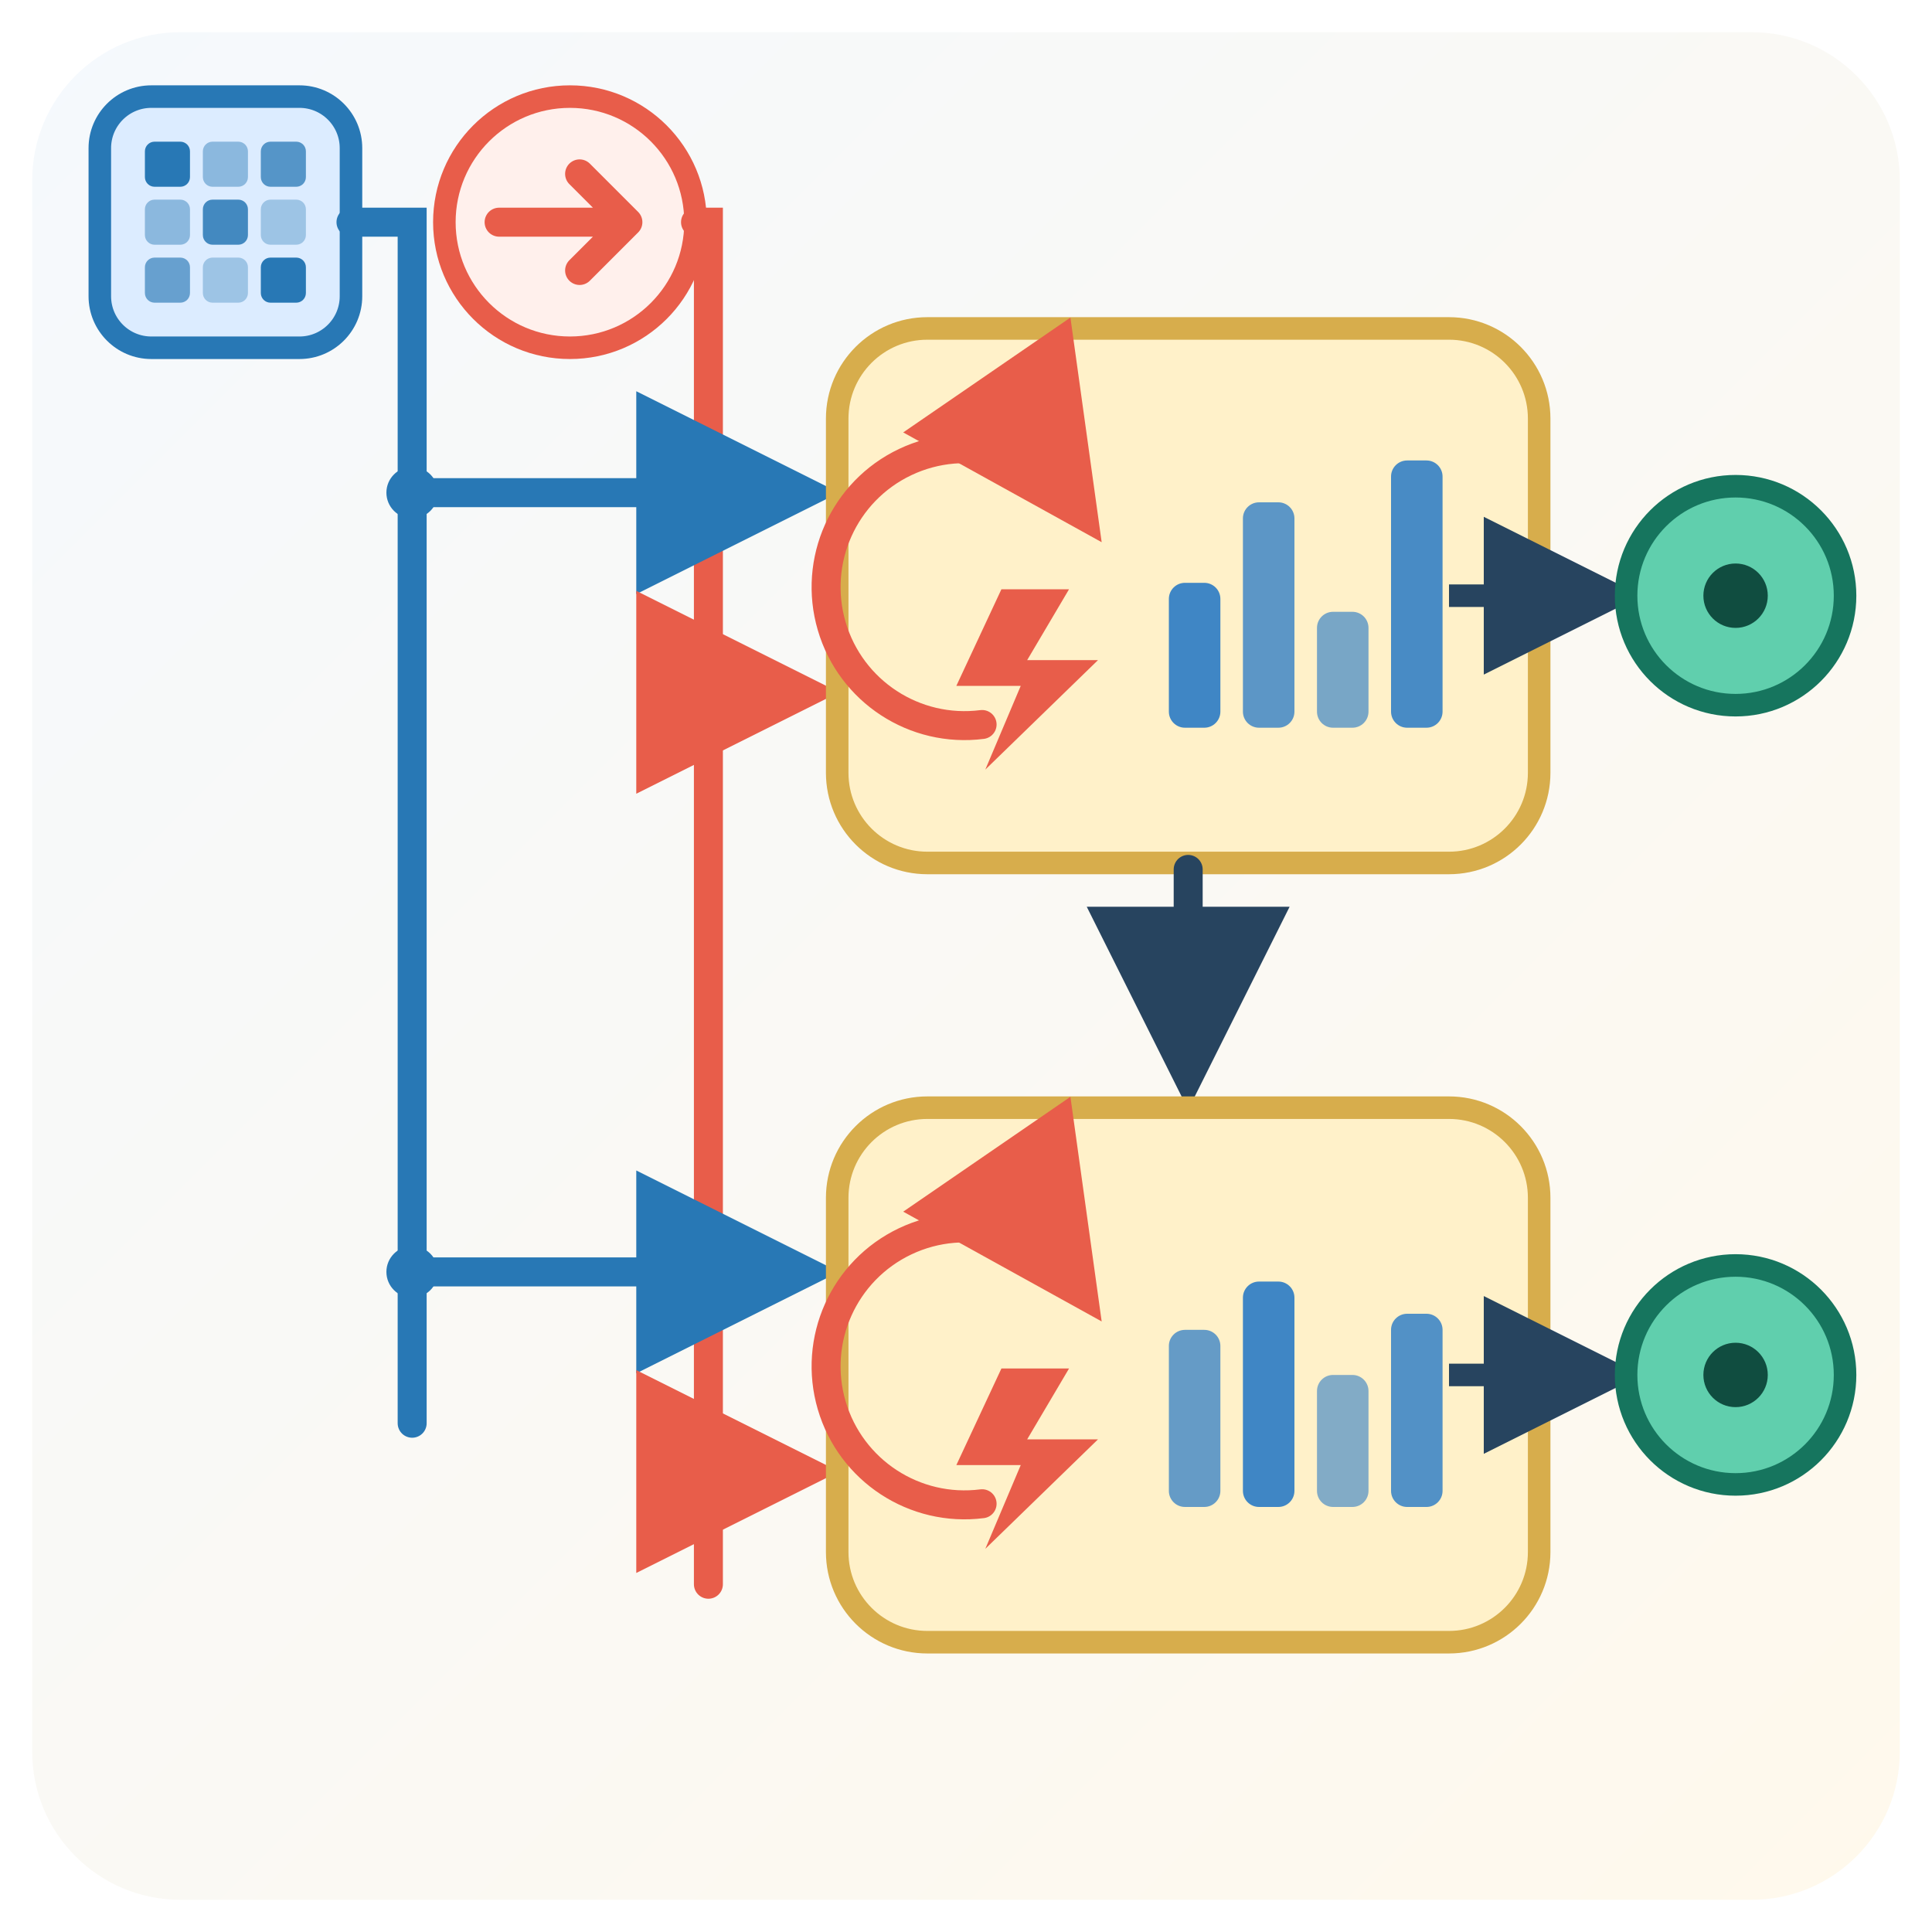
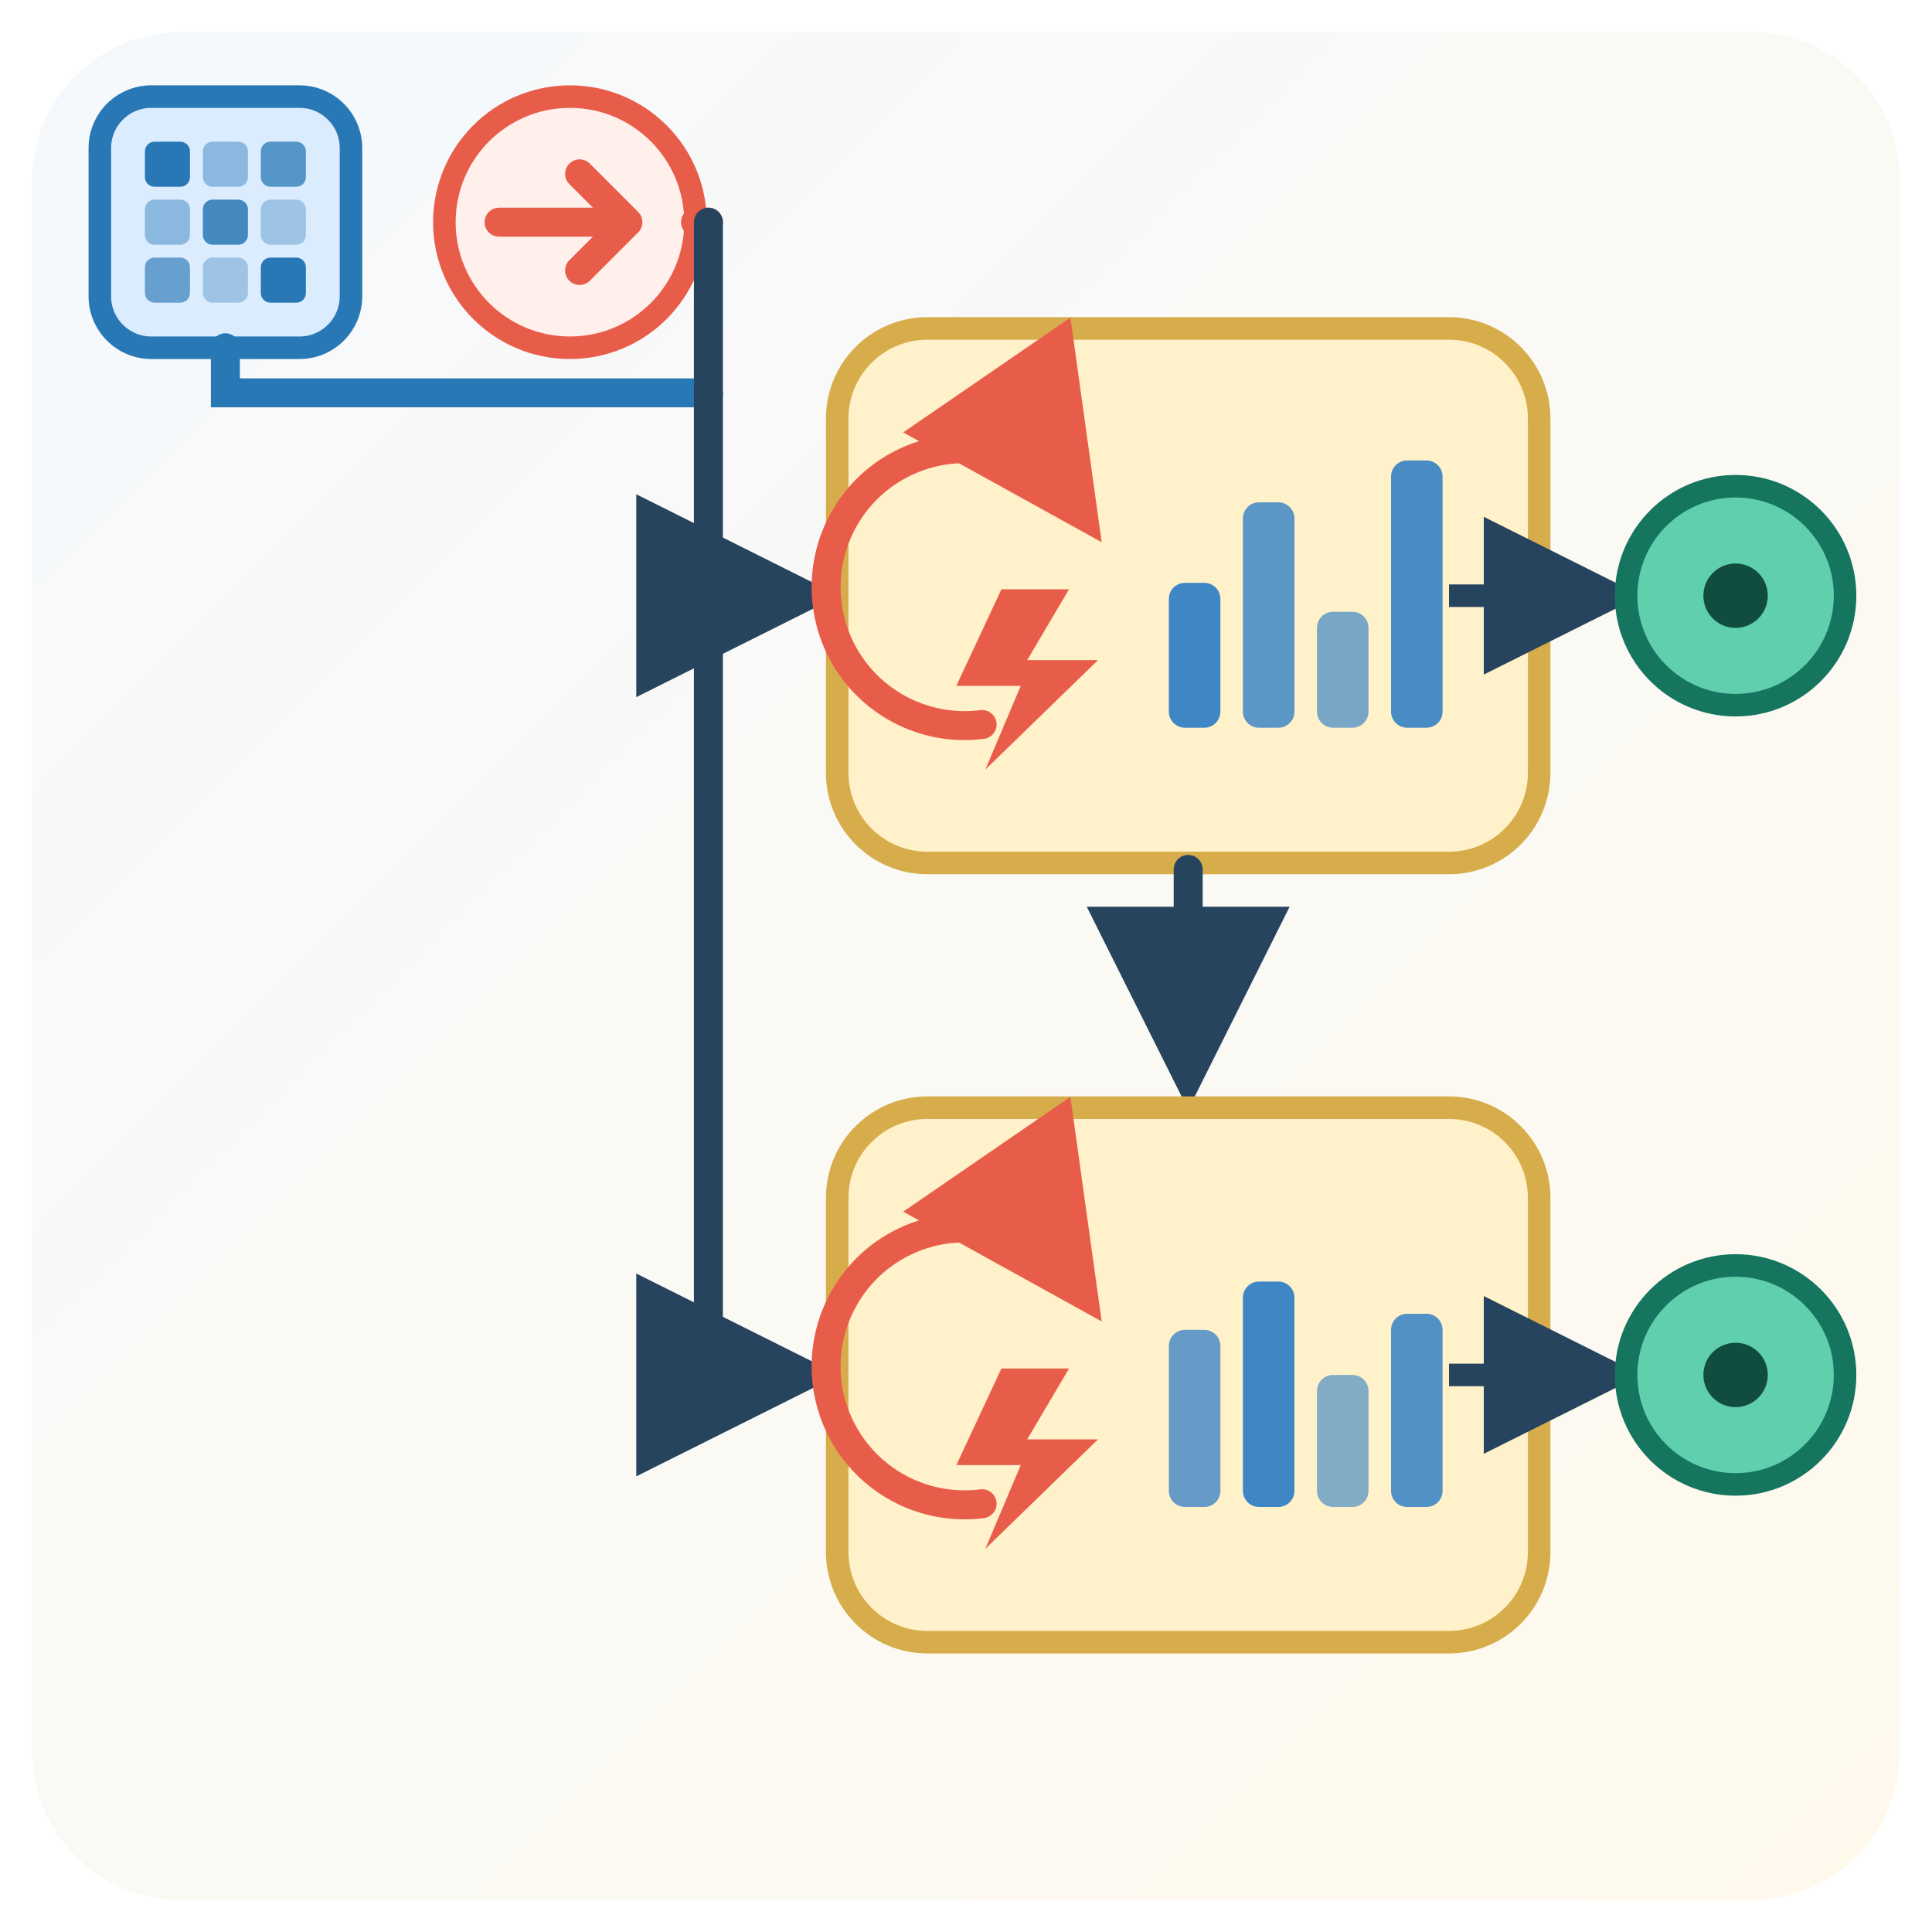
<svg xmlns="http://www.w3.org/2000/svg" viewBox="0 0 600 600" role="img" aria-labelledby="title desc">
  <defs>
    <marker id="navy-arrow" viewBox="0 0 10 10" refX="8" refY="5" markerWidth="7" markerHeight="7" orient="auto-start-reverse">
      <path d="M0 0L10 5L0 10Z" fill="#27445f" />
    </marker>
    <marker id="blue-arrow" viewBox="0 0 10 10" refX="8" refY="5" markerWidth="7" markerHeight="7" orient="auto-start-reverse">
      <path d="M0 0L10 5L0 10Z" fill="#2878b5" />
    </marker>
    <marker id="coral-arrow" viewBox="0 0 10 10" refX="8" refY="5" markerWidth="7" markerHeight="7" orient="auto-start-reverse">
      <path d="M0 0L10 5L0 10Z" fill="#e85d4a" />
    </marker>
    <linearGradient id="panel" x1="0" y1="0" x2="1" y2="1">
      <stop offset="0" stop-color="#f5f9fd" />
      <stop offset="1" stop-color="#fff9ec" />
    </linearGradient>
  </defs>
  <rect x="10" y="10" width="580" height="580" rx="46" fill="url(#panel)" />
  <rect x="31" y="30" width="78" height="78" rx="16" fill="#dcecff" stroke="#2878b5" stroke-width="7" />
  <g fill="#2878b5">
    <rect x="45" y="44" width="14" height="14" rx="3" />
    <rect x="63" y="44" width="14" height="14" rx="3" opacity=".45" />
    <rect x="81" y="44" width="14" height="14" rx="3" opacity=".75" />
    <rect x="45" y="62" width="14" height="14" rx="3" opacity=".45" />
    <rect x="63" y="62" width="14" height="14" rx="3" opacity=".85" />
    <rect x="81" y="62" width="14" height="14" rx="3" opacity=".35" />
    <rect x="45" y="80" width="14" height="14" rx="3" opacity=".65" />
    <rect x="63" y="80" width="14" height="14" rx="3" opacity=".35" />
    <rect x="81" y="80" width="14" height="14" rx="3" />
  </g>
-   <path d="M109 69H128V442" fill="none" stroke="#2878b5" stroke-width="9" stroke-linecap="round" />
+   <path d="M70 108V122H220" fill="none" stroke="#2878b5" stroke-width="9" stroke-linecap="round" />
  <circle cx="177" cy="69" r="39" fill="#fff0ec" stroke="#e85d4a" stroke-width="7" />
  <path d="M155 69H193M180 54L195 69L180 84" fill="none" stroke="#e85d4a" stroke-width="9" stroke-linecap="round" stroke-linejoin="round" />
-   <path d="M216 69H220V492" fill="none" stroke="#e85d4a" stroke-width="9" stroke-linecap="round" />
-   <path d="M128 153H248" fill="none" stroke="#2878b5" stroke-width="9" stroke-linecap="round" marker-end="url(#blue-arrow)" />
-   <path d="M220 215H248" fill="none" stroke="#e85d4a" stroke-width="9" stroke-linecap="round" marker-end="url(#coral-arrow)" />
-   <circle cx="128" cy="153" r="8" fill="#2878b5" />
-   <circle cx="220" cy="215" r="8" fill="#e85d4a" />
+   <path d="M216 69H220" fill="none" stroke="#e85d4a" stroke-width="9" stroke-linecap="round" />
+   <path d="M220 69V427" fill="none" stroke="#27445f" stroke-width="9" stroke-linecap="round" />
+   <path d="M220 185H248" fill="none" stroke="#27445f" stroke-width="9" stroke-linecap="round" marker-end="url(#navy-arrow)" />
+   <circle cx="220" cy="185" r="8" fill="#27445f" />
  <rect x="260" y="102" width="218" height="166" rx="28" fill="#fff1c9" stroke="#d7ad4c" stroke-width="7" />
  <path d="M305 225A43 43 0 1 1 335 158" fill="none" stroke="#e85d4a" stroke-width="9" stroke-linecap="round" marker-end="url(#coral-arrow)" />
  <path d="M311 183L332 183L319 205L341 205L306 239L317 213L297 213Z" fill="#e85d4a" />
  <g fill="#3f86c5">
    <rect x="363" y="181" width="16" height="45" rx="5" />
    <rect x="386" y="156" width="16" height="70" rx="5" opacity=".85" />
    <rect x="409" y="190" width="16" height="36" rx="5" opacity=".7" />
    <rect x="432" y="143" width="16" height="83" rx="5" opacity=".95" />
  </g>
  <path d="M450 185H500" fill="none" stroke="#27445f" stroke-width="7" marker-end="url(#navy-arrow)" />
  <circle cx="539" cy="185" r="34" fill="#60cfad" stroke="#16755e" stroke-width="7" />
  <circle cx="539" cy="185" r="10" fill="#104d40" />
  <path d="M369 270V332" fill="none" stroke="#27445f" stroke-width="9" stroke-linecap="round" marker-end="url(#navy-arrow)" />
-   <path d="M128 395H248" fill="none" stroke="#2878b5" stroke-width="9" stroke-linecap="round" marker-end="url(#blue-arrow)" />
-   <path d="M220 457H248" fill="none" stroke="#e85d4a" stroke-width="9" stroke-linecap="round" marker-end="url(#coral-arrow)" />
-   <circle cx="128" cy="395" r="8" fill="#2878b5" />
-   <circle cx="220" cy="457" r="8" fill="#e85d4a" />
+   <path d="M220 427H248" fill="none" stroke="#27445f" stroke-width="9" stroke-linecap="round" marker-end="url(#navy-arrow)" />
+   <circle cx="220" cy="427" r="8" fill="#27445f" />
  <rect x="260" y="344" width="218" height="166" rx="28" fill="#fff1c9" stroke="#d7ad4c" stroke-width="7" />
  <path d="M305 467A43 43 0 1 1 335 400" fill="none" stroke="#e85d4a" stroke-width="9" stroke-linecap="round" marker-end="url(#coral-arrow)" />
  <path d="M311 425L332 425L319 447L341 447L306 481L317 455L297 455Z" fill="#e85d4a" />
  <g fill="#3f86c5">
    <rect x="363" y="413" width="16" height="55" rx="5" opacity=".8" />
    <rect x="386" y="398" width="16" height="70" rx="5" />
    <rect x="409" y="427" width="16" height="41" rx="5" opacity=".65" />
    <rect x="432" y="408" width="16" height="60" rx="5" opacity=".9" />
  </g>
  <path d="M450 427H500" fill="none" stroke="#27445f" stroke-width="7" marker-end="url(#navy-arrow)" />
  <circle cx="539" cy="427" r="34" fill="#60cfad" stroke="#16755e" stroke-width="7" />
  <circle cx="539" cy="427" r="10" fill="#104d40" />
</svg>
